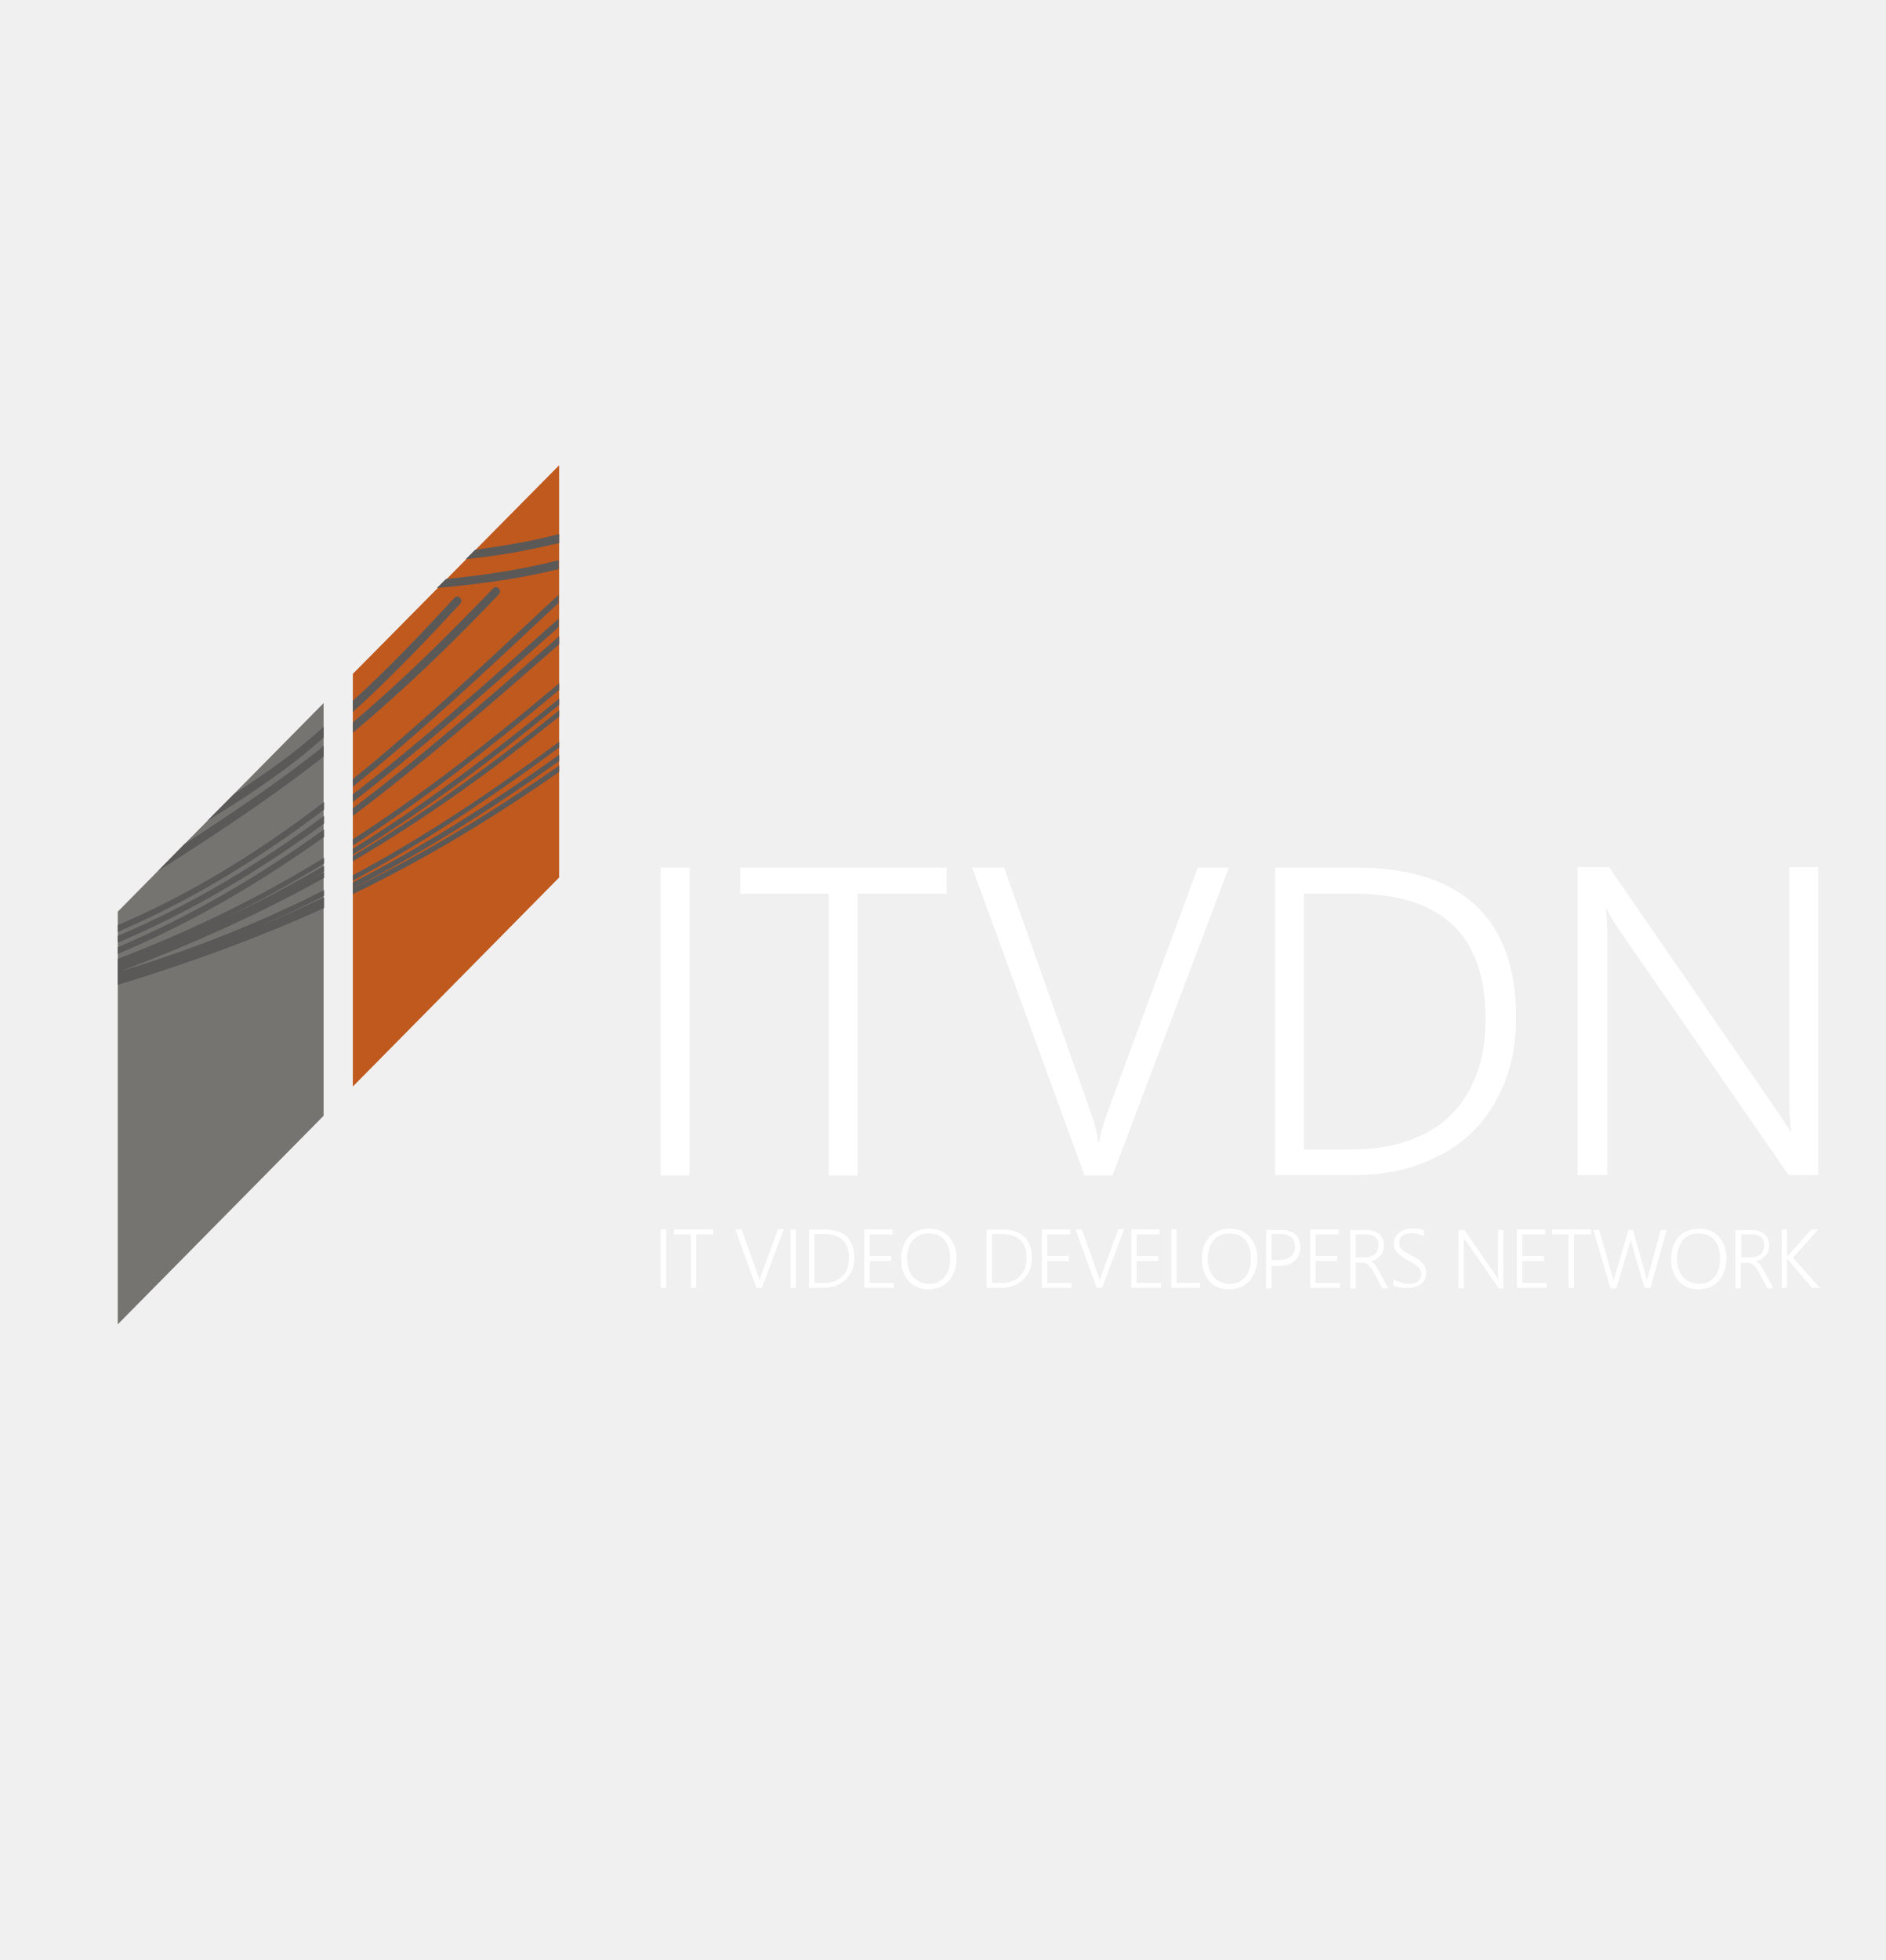
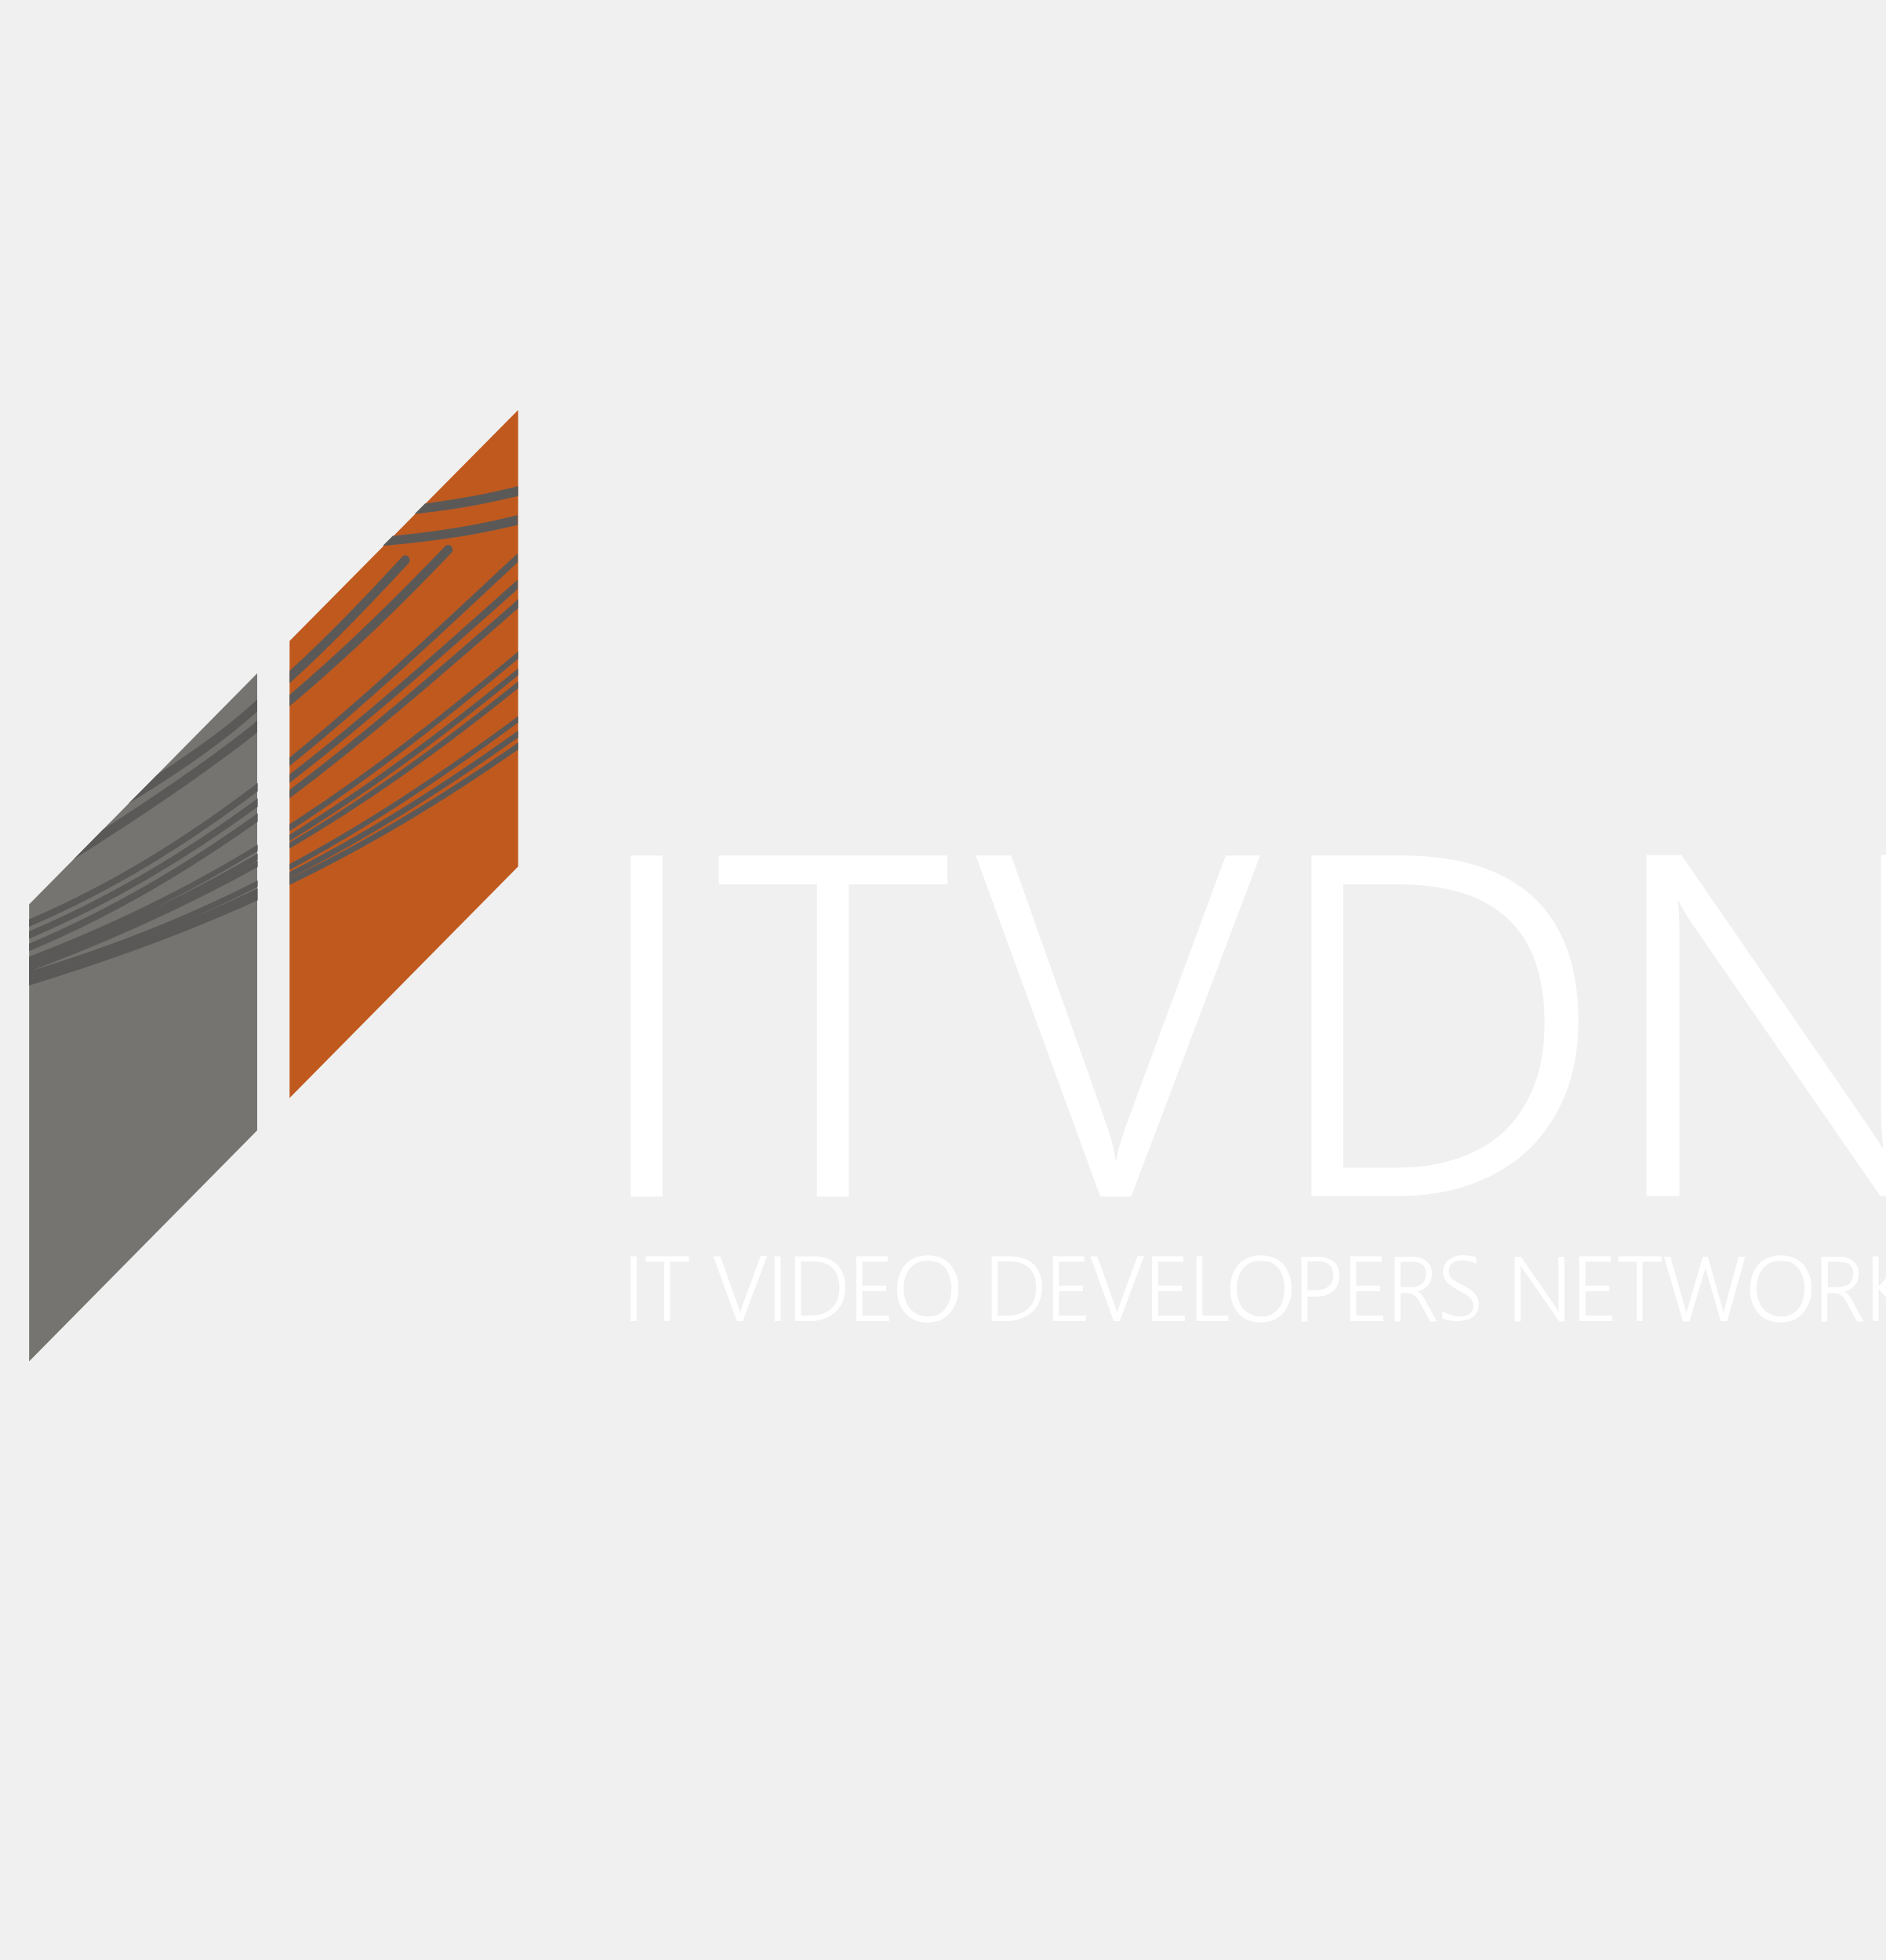
- <svg xmlns="http://www.w3.org/2000/svg" xmlns:xlink="http://www.w3.org/1999/xlink" version="1.1" id="Layer_1" x="0px" y="0px" viewBox="0 0 419.5 436" style="enable-background:new 0 0 419.5 436;" xml:space="preserve">
-   <style type="text/css">
- 	.st0{fill:#FFFFFF;}
- 	.st1{fill-rule:evenodd;clip-rule:evenodd;fill:#757470;}
- 	.st2{fill-rule:evenodd;clip-rule:evenodd;fill:#C0591E;}
- 	.st3{clip-path:url(#SVGID_2_);fill:#5B5957;}
- </style>
-   <g>
-     <g>
-       <path class="st0" d="M153.4,261.5H147v-68.5h6.4V261.5z" />
-       <path class="st0" d="M190.8,198.8v62.7h-6.4v-62.7h-19.7v-5.8h45.9v5.8H190.8z" />
-       <path class="st0" d="M247.5,261.5h-6.2l-25-68.5h7.1l19.4,54.8c0.3,1,0.7,2,0.9,3.1c0.3,1,0.5,2.1,0.6,3.2h0.2    c0.2-0.9,0.4-1.9,0.7-2.9c0.3-1.1,0.7-2.2,1.1-3.5l20.2-54.7h6.9L247.5,261.5z" />
-       <path class="st0" d="M283.7,261.5v-68.5h18c11.7,0,20.6,2.8,26.6,8.4c6,5.6,9,13.9,9,24.9c0,5.3-0.8,10.1-2.5,14.4    c-1.7,4.3-4.1,8-7.2,11.1c-3.2,3.1-7,5.4-11.5,7.1c-4.5,1.7-9.6,2.5-15.2,2.5H283.7z M290.1,198.8v56.9h10.5    c4.7,0,8.9-0.6,12.6-1.9c3.7-1.3,6.9-3.1,9.4-5.6c2.6-2.5,4.5-5.5,5.9-9.2c1.4-3.6,2-7.8,2-12.5c0-18.5-9.8-27.7-29.3-27.7H290.1z    " />
-       <path class="st0" d="M398,261.5l-38-55c-0.5-0.7-0.9-1.4-1.4-2.2c-0.5-0.7-0.8-1.4-1.1-2.2h-0.2c0.1,0.6,0.1,1.4,0.2,2.4    c0,1,0.1,2.3,0.1,3.8v53.1H351v-68.5h7l37.4,54.3c0.6,0.9,1.1,1.7,1.6,2.4c0.5,0.7,0.9,1.4,1.3,2.1h0.2c-0.1-1.1-0.2-2.2-0.3-3.5    c-0.1-1.3-0.1-2.8-0.1-4.3v-51h6.4v68.5H398z" />
-     </g>
-     <g>
-       <path class="st0" d="M148.2,286.5H147v-13h1.2V286.5z" />
-       <path class="st0" d="M154.9,274.6v11.9h-1.2v-11.9h-3.7v-1.1h8.7v1.1H154.9z" />
-       <path class="st0" d="M169.5,286.5h-1.2l-4.7-13h1.4l3.7,10.4c0.1,0.2,0.1,0.4,0.2,0.6c0.1,0.2,0.1,0.4,0.1,0.6h0    c0-0.2,0.1-0.4,0.1-0.6c0.1-0.2,0.1-0.4,0.2-0.7l3.8-10.4h1.3L169.5,286.5z" />
-       <path class="st0" d="M177.1,286.5h-1.2v-13h1.2V286.5z" />
-       <path class="st0" d="M180,286.5v-13h3.4c2.2,0,3.9,0.5,5,1.6c1.1,1.1,1.7,2.6,1.7,4.7c0,1-0.2,1.9-0.5,2.7    c-0.3,0.8-0.8,1.5-1.4,2.1c-0.6,0.6-1.3,1-2.2,1.4c-0.9,0.3-1.8,0.5-2.9,0.5H180z M181.2,274.6v10.8h2c0.9,0,1.7-0.1,2.4-0.4    c0.7-0.2,1.3-0.6,1.8-1.1c0.5-0.5,0.9-1,1.1-1.7c0.3-0.7,0.4-1.5,0.4-2.4c0-3.5-1.9-5.3-5.6-5.3H181.2z" />
-       <path class="st0" d="M192.3,286.5v-13h6.3v1.1h-5.1v4.8h4.8v1.1h-4.8v4.9h5.4v1.1H192.3z" />
-       <path class="st0" d="M206.5,286.8c-0.9,0-1.8-0.2-2.5-0.5s-1.4-0.8-1.9-1.4c-0.5-0.6-0.9-1.3-1.2-2.1c-0.3-0.8-0.4-1.7-0.4-2.6    c0-1,0.1-1.9,0.4-2.8c0.3-0.8,0.7-1.6,1.2-2.2c0.5-0.6,1.2-1.1,2-1.4c0.8-0.3,1.7-0.5,2.7-0.5c0.9,0,1.7,0.2,2.5,0.5    c0.7,0.3,1.4,0.8,1.9,1.4c0.5,0.6,0.9,1.3,1.2,2.1c0.3,0.8,0.4,1.7,0.4,2.6c0,1-0.1,1.9-0.4,2.7c-0.3,0.8-0.7,1.6-1.2,2.2    c-0.5,0.6-1.2,1.1-1.9,1.5C208.4,286.6,207.5,286.8,206.5,286.8z M206.6,274.4c-0.8,0-1.5,0.1-2.1,0.4c-0.6,0.3-1.1,0.7-1.5,1.2    c-0.4,0.5-0.7,1.1-0.9,1.8c-0.2,0.7-0.3,1.4-0.3,2.2c0,0.7,0.1,1.4,0.3,2.1c0.2,0.7,0.5,1.3,0.9,1.8c0.4,0.5,0.9,0.9,1.5,1.2    c0.6,0.3,1.3,0.5,2.1,0.5c0.8,0,1.5-0.1,2.1-0.4c0.6-0.3,1.1-0.7,1.5-1.2c0.4-0.5,0.7-1.1,0.9-1.8c0.2-0.7,0.3-1.4,0.3-2.3    c0-0.8-0.1-1.5-0.3-2.2c-0.2-0.7-0.5-1.3-0.9-1.8c-0.4-0.5-0.9-0.9-1.5-1.2C208.2,274.6,207.5,274.4,206.6,274.4z" />
-       <path class="st0" d="M219.5,286.5v-13h3.4c2.2,0,3.9,0.5,5,1.6c1.1,1.1,1.7,2.6,1.7,4.7c0,1-0.2,1.9-0.5,2.7    c-0.3,0.8-0.8,1.5-1.4,2.1c-0.6,0.6-1.3,1-2.2,1.4c-0.9,0.3-1.8,0.5-2.9,0.5H219.5z M220.7,274.6v10.8h2c0.9,0,1.7-0.1,2.4-0.4    c0.7-0.2,1.3-0.6,1.8-1.1c0.5-0.5,0.9-1,1.1-1.7c0.3-0.7,0.4-1.5,0.4-2.4c0-3.5-1.9-5.3-5.6-5.3H220.7z" />
-       <path class="st0" d="M231.8,286.5v-13h6.3v1.1h-5.1v4.8h4.8v1.1h-4.8v4.9h5.4v1.1H231.8z" />
-       <path class="st0" d="M245.2,286.5h-1.2l-4.7-13h1.4l3.7,10.4c0.1,0.2,0.1,0.4,0.2,0.6c0.1,0.2,0.1,0.4,0.1,0.6h0    c0-0.2,0.1-0.4,0.1-0.6c0.1-0.2,0.1-0.4,0.2-0.7l3.8-10.4h1.3L245.2,286.5z" />
-       <path class="st0" d="M251.7,286.5v-13h6.3v1.1h-5.1v4.8h4.8v1.1h-4.8v4.9h5.4v1.1H251.7z" />
-       <path class="st0" d="M260.6,286.5v-13h1.2v11.9h5.2v1.1H260.6z" />
-       <path class="st0" d="M273.4,286.8c-0.9,0-1.8-0.2-2.5-0.5c-0.8-0.3-1.4-0.8-1.9-1.4c-0.5-0.6-0.9-1.3-1.2-2.1    c-0.3-0.8-0.4-1.7-0.4-2.6c0-1,0.1-1.9,0.4-2.8c0.3-0.8,0.7-1.6,1.2-2.2c0.5-0.6,1.2-1.1,2-1.4c0.8-0.3,1.7-0.5,2.7-0.5    c0.9,0,1.7,0.2,2.5,0.5c0.7,0.3,1.4,0.8,1.9,1.4c0.5,0.6,0.9,1.3,1.2,2.1c0.3,0.8,0.4,1.7,0.4,2.6c0,1-0.1,1.9-0.4,2.7    c-0.3,0.8-0.7,1.6-1.2,2.2c-0.5,0.6-1.2,1.1-1.9,1.5C275.3,286.6,274.4,286.8,273.4,286.8z M273.5,274.4c-0.8,0-1.5,0.1-2.1,0.4    c-0.6,0.3-1.1,0.7-1.5,1.2c-0.4,0.5-0.7,1.1-0.9,1.8c-0.2,0.7-0.3,1.4-0.3,2.2c0,0.7,0.1,1.4,0.3,2.1c0.2,0.7,0.5,1.3,0.9,1.8    c0.4,0.5,0.9,0.9,1.5,1.2c0.6,0.3,1.3,0.5,2.1,0.5c0.8,0,1.5-0.1,2.1-0.4c0.6-0.3,1.1-0.7,1.5-1.2c0.4-0.5,0.7-1.1,0.9-1.8    c0.2-0.7,0.3-1.4,0.3-2.3c0-0.8-0.1-1.5-0.3-2.2c-0.2-0.7-0.5-1.3-0.9-1.8c-0.4-0.5-0.9-0.9-1.5-1.2    C275.1,274.6,274.4,274.4,273.5,274.4z" />
-       <path class="st0" d="M282.9,281.5v5.1h-1.2v-13h3.4c0.7,0,1.3,0.1,1.8,0.3c0.5,0.2,1,0.4,1.3,0.7c0.4,0.3,0.6,0.7,0.8,1.2    c0.2,0.5,0.3,1,0.3,1.6c0,0.6-0.1,1.2-0.3,1.7c-0.2,0.5-0.5,1-0.9,1.3c-0.4,0.4-0.9,0.7-1.4,0.9c-0.6,0.2-1.2,0.3-1.9,0.3H282.9z     M282.9,274.6v5.7h1.7c1.1,0,2-0.3,2.6-0.8c0.6-0.5,0.9-1.3,0.9-2.2c0-1.8-1.1-2.8-3.2-2.8H282.9z" />
-       <path class="st0" d="M291.5,286.5v-13h6.3v1.1h-5.1v4.8h4.8v1.1h-4.8v4.9h5.4v1.1H291.5z" />
-       <path class="st0" d="M307.5,286.5l-2-3.7c-0.2-0.4-0.4-0.7-0.6-0.9c-0.2-0.2-0.4-0.4-0.6-0.6c-0.2-0.1-0.4-0.3-0.6-0.3    c-0.2-0.1-0.5-0.1-0.7-0.1h-1.4v5.7h-1.2v-13h3.7c0.5,0,1,0.1,1.4,0.2c0.5,0.1,0.9,0.4,1.2,0.6c0.4,0.3,0.6,0.6,0.9,1.1    c0.2,0.4,0.3,0.9,0.3,1.5c0,0.5-0.1,0.9-0.2,1.3c-0.1,0.4-0.3,0.7-0.6,1c-0.3,0.3-0.6,0.6-0.9,0.8c-0.4,0.2-0.8,0.4-1.2,0.5v0    c0.2,0.1,0.3,0.2,0.5,0.3c0.1,0.1,0.3,0.3,0.4,0.4c0.1,0.2,0.3,0.4,0.4,0.6c0.1,0.2,0.3,0.5,0.4,0.7l2.2,4H307.5z M301.6,274.6    v5.1h2.2c0.4,0,0.8-0.1,1.2-0.2c0.4-0.1,0.7-0.3,0.9-0.5c0.3-0.2,0.5-0.5,0.6-0.9s0.2-0.7,0.2-1.1c0-0.8-0.2-1.4-0.7-1.8    c-0.5-0.4-1.2-0.6-2.1-0.6H301.6z" />
-       <path class="st0" d="M310.2,284.6c0.2,0.2,0.5,0.3,0.7,0.4c0.3,0.1,0.5,0.2,0.8,0.3c0.3,0.1,0.6,0.2,0.8,0.2    c0.3,0,0.5,0.1,0.8,0.1c1,0,1.7-0.2,2.2-0.6s0.7-0.9,0.7-1.6c0-0.3-0.1-0.6-0.2-0.9c-0.1-0.3-0.3-0.5-0.5-0.7    c-0.2-0.2-0.5-0.4-0.9-0.7c-0.4-0.2-0.8-0.5-1.3-0.7c-0.6-0.3-1-0.6-1.4-0.9c-0.4-0.3-0.7-0.5-1-0.8c-0.3-0.3-0.4-0.6-0.6-0.9    c-0.1-0.3-0.2-0.7-0.2-1.1c0-0.5,0.1-1,0.3-1.4c0.2-0.4,0.5-0.8,0.9-1.1c0.4-0.3,0.8-0.5,1.3-0.7c0.5-0.2,1.1-0.2,1.6-0.2    c1,0,1.9,0.1,2.6,0.4v1.3c-0.8-0.4-1.7-0.7-2.7-0.7c-0.4,0-0.8,0-1.1,0.1c-0.3,0.1-0.6,0.2-0.9,0.4c-0.3,0.2-0.5,0.4-0.6,0.7    c-0.1,0.3-0.2,0.6-0.2,0.9c0,0.3,0,0.6,0.1,0.9c0.1,0.2,0.3,0.5,0.5,0.7s0.5,0.4,0.9,0.6c0.4,0.2,0.8,0.5,1.3,0.7    c0.5,0.3,1,0.6,1.4,0.8c0.4,0.3,0.7,0.6,1,0.9c0.3,0.3,0.5,0.6,0.6,1c0.1,0.3,0.2,0.7,0.2,1.1c0,0.6-0.1,1.1-0.3,1.5    c-0.2,0.4-0.5,0.8-0.9,1.1c-0.4,0.3-0.8,0.5-1.4,0.6c-0.5,0.1-1.1,0.2-1.7,0.2c-0.2,0-0.5,0-0.7,0c-0.3,0-0.6-0.1-0.9-0.1    c-0.3-0.1-0.6-0.1-0.8-0.2c-0.3-0.1-0.5-0.2-0.6-0.3V284.6z" />
-       <path class="st0" d="M333.4,286.5l-7.2-10.4c-0.1-0.1-0.2-0.3-0.3-0.4c-0.1-0.1-0.2-0.3-0.2-0.4h0c0,0.1,0,0.3,0,0.5    c0,0.2,0,0.4,0,0.7v10.1h-1.2v-13h1.3l7.1,10.3c0.1,0.2,0.2,0.3,0.3,0.5c0.1,0.1,0.2,0.3,0.2,0.4h0c0-0.2,0-0.4-0.1-0.7    c0-0.2,0-0.5,0-0.8v-9.7h1.2v13H333.4z" />
-       <path class="st0" d="M337.5,286.5v-13h6.3v1.1h-5.1v4.8h4.8v1.1h-4.8v4.9h5.4v1.1H337.5z" />
-       <path class="st0" d="M350.2,274.6v11.9H349v-11.9h-3.7v-1.1h8.7v1.1H350.2z" />
-       <path class="st0" d="M367.2,286.5h-1.3l-2.8-9.6c-0.1-0.2-0.1-0.5-0.2-0.7c0-0.2-0.1-0.4-0.1-0.6h0c0,0.4-0.1,0.8-0.3,1.3    l-2.9,9.7h-1.3l-3.8-13h1.3l2.9,10.2c0.1,0.2,0.1,0.4,0.2,0.6c0,0.2,0.1,0.4,0.1,0.6h0c0-0.3,0.1-0.7,0.3-1.2l3-10.2h1l2.9,10.2    c0.1,0.2,0.1,0.4,0.1,0.6c0,0.2,0.1,0.4,0.1,0.6h0c0-0.1,0-0.3,0.1-0.4c0-0.2,0.1-0.3,0.1-0.5l2.9-10.5h1.3L367.2,286.5z" />
-       <path class="st0" d="M377.8,286.8c-0.9,0-1.8-0.2-2.5-0.5c-0.8-0.3-1.4-0.8-1.9-1.4c-0.5-0.6-0.9-1.3-1.2-2.1    c-0.3-0.8-0.4-1.7-0.4-2.6c0-1,0.1-1.9,0.4-2.8c0.3-0.8,0.7-1.6,1.2-2.2c0.5-0.6,1.2-1.1,2-1.4c0.8-0.3,1.7-0.5,2.7-0.5    c0.9,0,1.7,0.2,2.5,0.5c0.7,0.3,1.4,0.8,1.9,1.4c0.5,0.6,0.9,1.3,1.2,2.1c0.3,0.8,0.4,1.7,0.4,2.6c0,1-0.1,1.9-0.4,2.7    c-0.3,0.8-0.7,1.6-1.2,2.2c-0.5,0.6-1.2,1.1-1.9,1.5C379.7,286.6,378.8,286.8,377.8,286.8z M377.9,274.4c-0.8,0-1.5,0.1-2.1,0.4    c-0.6,0.3-1.1,0.7-1.5,1.2c-0.4,0.5-0.7,1.1-0.9,1.8c-0.2,0.7-0.3,1.4-0.3,2.2c0,0.7,0.1,1.4,0.3,2.1c0.2,0.7,0.5,1.3,0.9,1.8    c0.4,0.5,0.9,0.9,1.5,1.2c0.6,0.3,1.3,0.5,2.1,0.5c0.8,0,1.5-0.1,2.1-0.4c0.6-0.3,1.1-0.7,1.5-1.2c0.4-0.5,0.7-1.1,0.9-1.8    c0.2-0.7,0.3-1.4,0.3-2.3c0-0.8-0.1-1.5-0.3-2.2c-0.2-0.7-0.5-1.3-0.9-1.8c-0.4-0.5-0.9-0.9-1.5-1.2    C379.5,274.6,378.8,274.4,377.9,274.4z" />
-       <path class="st0" d="M393.2,286.5l-2-3.7c-0.2-0.4-0.4-0.7-0.6-0.9c-0.2-0.2-0.4-0.4-0.6-0.6c-0.2-0.1-0.4-0.3-0.6-0.3    c-0.2-0.1-0.5-0.1-0.7-0.1h-1.4v5.7h-1.2v-13h3.7c0.5,0,1,0.1,1.4,0.2c0.5,0.1,0.9,0.4,1.2,0.6c0.4,0.3,0.6,0.6,0.9,1.1    c0.2,0.4,0.3,0.9,0.3,1.5c0,0.5-0.1,0.9-0.2,1.3c-0.1,0.4-0.3,0.7-0.6,1s-0.6,0.6-0.9,0.8c-0.4,0.2-0.8,0.4-1.2,0.5v0    c0.2,0.1,0.3,0.2,0.5,0.3c0.1,0.1,0.3,0.3,0.4,0.4c0.1,0.2,0.3,0.4,0.4,0.6c0.1,0.2,0.3,0.5,0.4,0.7l2.2,4H393.2z M387.4,274.6    v5.1h2.2c0.4,0,0.8-0.1,1.2-0.2c0.4-0.1,0.7-0.3,0.9-0.5c0.3-0.2,0.5-0.5,0.6-0.9s0.2-0.7,0.2-1.1c0-0.8-0.2-1.4-0.7-1.8    c-0.5-0.4-1.2-0.6-2.1-0.6H387.4z" />
-       <path class="st0" d="M403.2,286.5l-5.3-6.1c-0.1-0.2-0.2-0.3-0.3-0.4h0v6.5h-1.2v-13h1.2v6.1h0c0-0.1,0.1-0.1,0.1-0.2    c0-0.1,0.1-0.1,0.2-0.2l5.1-5.7h1.5l-5.6,6.3l6,6.7H403.2z" />
-     </g>
-     <polygon class="st1" points="72,248.2 26.2,294.6 26.2,202.8 72,156.4  " />
-     <polygon class="st2" points="124.4,195.2 78.5,241.7 78.5,149.9 124.4,103.5  " />
-     <g>
-       <g>
-         <defs>
-           <rect id="SVGID_1_" x="26.2" y="118.8" width="98.2" height="100.4" />
-         </defs>
-         <clipPath id="SVGID_2_">
-           <use xlink:href="#SVGID_1_" style="overflow:visible;" />
-         </clipPath>
-         <path class="st3" d="M78.5,179.8v1.7c14.9-11.2,29.6-23.9,45.7-38c0.1-0.1,0.1-0.1,0.2-0.2v-1.8c-0.4,0.3-0.7,0.6-1.1,1     C107.5,156.3,93.1,168.8,78.5,179.8" />
-         <path class="st3" d="M26.2,212.2c16.7-7,31.5-15.8,45.9-26v-1.7c-14.4,10.3-29.2,19.1-45.9,26.2V212.2z" />
-         <path class="st3" d="M26.2,209.7c16.7-7.1,31.5-16,45.9-26.5v-1.7c-14.4,10.6-29.2,19.6-45.9,26.7V209.7z" />
-         <path class="st3" d="M78.5,176.7v1.7c14.4-11.1,28.6-23.6,44.1-37.4c0.6-0.5,1.2-1,1.7-1.6v-1.8c-0.9,0.8-1.8,1.6-2.6,2.3     C106.5,153.5,92.6,165.8,78.5,176.7" />
-         <path class="st3" d="M26.2,207.3c16.8-7.2,31.6-16.4,45.9-27.2v-1.7c-14.3,10.9-29.1,20.2-45.9,27.4V207.3z" />
-         <path class="st3" d="M78.5,173.3v1.7c14.5-11.6,28.6-24.8,44.2-39.4c0.5-0.5,1.1-1,1.6-1.5v-1.8c-0.9,0.8-1.7,1.6-2.6,2.4     C106.5,148.9,92.6,161.9,78.5,173.3" />
-         <path class="st3" d="M78.5,163c11.5-9.6,22.2-20,32.5-30.8c0.8-0.9-0.5-2.2-1.3-1.3c-10,10.4-20.2,20.5-31.2,29.8V163z" />
-         <path class="st3" d="M71,169.1c0.4-0.3,0.7-0.6,1-0.9v-2.3c-0.3,0.2-0.6,0.5-0.9,0.8c-9.6,7.6-19.8,14.4-30.1,21.1l-5.9,6     C47.4,186,59.5,178,71,169.1" />
-         <path class="st3" d="M66,169.1c2.1-1.6,4-3.3,6-5v-2.4c-1.9,1.7-3.9,3.4-5.9,5c-4.5,3.6-9.3,6.8-14.1,10l-5.9,5.9     C53,178.4,59.7,174,66,169.1" />
-         <path class="st3" d="M101.1,133c-7.3,7.9-14.7,15.7-22.6,22.9v2.5c8.4-7.6,16.2-15.8,23.9-24.1     C103.2,133.4,101.9,132.1,101.1,133" />
-         <path class="st3" d="M114.2,128.7c3.4-0.6,6.8-1.3,10.1-2.1v-2c-2.3,0.6-4.6,1.1-7,1.6c-6,1.2-12,2-18.1,2.6l-2,2     C103,130.3,108.6,129.6,114.2,128.7" />
-         <path class="st3" d="M113.8,123c3.6-0.6,7.1-1.4,10.6-2.2v-2c-2.5,0.6-4.9,1.2-7.5,1.7c-3.7,0.7-7.5,1.3-11.2,1.8l-2.1,2.1     C107,124,110.4,123.6,113.8,123" />
-         <path class="st3" d="M78.5,188.1c15-9.7,29.6-21,45.9-34.6V152c-16.3,13.7-30.9,25-45.9,34.7V188.1z" />
-         <path class="st3" d="M78.5,198.9c15.5-7.5,30.3-16.3,45.9-27.2v-1.4c-15.6,10.9-30.4,19.8-45.9,27.3V198.9z" />
-         <path class="st3" d="M78.5,197.6c14.9-7.6,29.7-16.8,45.9-28.3v-1.4c-16.2,11.6-30.9,20.7-45.9,28.4V197.6z" />
-         <path class="st3" d="M26.2,219.1c16.6-5.1,31.6-10.6,45.9-17.1v-2.4c-4.7,2.2-9.4,4.4-14.2,6.4c4.8-2.1,9.5-4.3,14.2-6.7V198     c-14,7.1-28.6,13-45.4,18.1c16.4-6.2,31.2-12.9,45.4-20.8V194c-1.7,0.9-3.3,1.9-5,2.8c1.7-0.9,3.3-1.9,5-2.9v-1.3     c-7.4,4.3-14.8,8.2-22.4,11.8c7.8-3.8,15.1-7.9,22.4-12.3v-1.3c-14.2,8.7-29,16-45.9,22.5V219.1z" />
-         <path class="st3" d="M78.5,195.9c15.3-8.2,30-17.9,45.9-29.6V165c-15.9,11.8-30.6,21.5-45.9,29.7V195.9z" />
-         <path class="st3" d="M78.5,191.6c15.3-9,30.1-19.4,45.9-32.2V158c-15.8,12.8-30.6,23.3-45.9,32.4V191.6z" />
-         <path class="st3" d="M78.5,190.1c14.7-9,29.5-19.8,45.9-33.3v-1.4c-16.4,13.5-31.2,24.3-45.9,33.4V190.1z" />
-       </g>
-     </g>
-   </g>
+ <svg xmlns="http://www.w3.org/2000/svg" version="1.1" width="985" height="1024" viewBox="0 0 985 1024">
+   <g id="icomoon-ignore">
+ </g>
+   <path fill="#fff" d="M346.070 625.144h-16.646v-178.17h16.646v178.17z" />
+   <path fill="#fff" d="M443.347 462.060v163.084h-16.646v-163.084h-51.24v-15.086h119.387v15.086h-51.5z" />
+   <path fill="#fff" d="M590.825 625.144h-16.126l-65.026-178.17h18.467l50.459 142.536c0.781 2.601 1.821 5.202 2.341 8.063 0.781 2.601 1.3 5.462 1.56 8.324h0.521c0.521-2.341 1.040-4.942 1.821-7.543 0.781-2.861 1.821-5.722 2.861-9.103l52.54-142.276h17.948l-67.366 178.17z" />
+   <path fill="#fff" d="M684.983 625.144v-178.17h46.818c30.432 0 53.581 7.283 69.187 21.848s23.41 36.154 23.41 64.766c0 13.786-2.081 26.27-6.503 37.454s-10.664 20.808-18.727 28.872c-8.324 8.063-18.207 14.046-29.912 18.467s-24.97 6.503-39.535 6.503h-44.737zM701.629 462.060v147.998h27.311c12.225 0 23.149-1.56 32.773-4.942s17.948-8.063 24.45-14.565c6.762-6.503 11.705-14.305 15.346-23.929 3.641-9.364 5.202-20.288 5.202-32.513 0-48.119-25.491-72.048-76.21-72.048h-28.872z" />
+   <path fill="#fff" d="M982.279 625.144l-98.839-143.056c-1.3-1.821-2.341-3.641-3.641-5.722-1.3-1.821-2.081-3.641-2.861-5.722h-0.521c0.26 1.56 0.26 3.641 0.521 6.243 0 2.601 0.26 5.983 0.26 9.884v138.114h-17.167v-178.17h18.207l97.279 141.235c1.56 2.341 2.861 4.422 4.162 6.243s2.341 3.641 3.381 5.462h0.521c-0.26-2.861-0.521-5.722-0.781-9.103s-0.26-7.283-0.26-11.184v-132.652h16.646v178.17h-16.907z" />
+   <path fill="#fff" d="M332.544 690.17h-3.121v-33.813h3.121v33.813z" />
+   <path fill="#fff" d="M349.971 659.218v30.953h-3.121v-30.953h-9.624v-2.861h22.629v2.861h-9.884z" />
+   <path fill="#fff" d="M387.946 690.17h-3.121l-12.225-33.813h3.641l9.624 27.051c0.26 0.521 0.26 1.040 0.521 1.56s0.26 1.040 0.26 1.56v0c0-0.521 0.26-1.040 0.26-1.56 0.26-0.521 0.26-1.040 0.521-1.821l9.884-27.051h3.381l-12.745 34.073z" />
+   <path fill="#fff" d="M407.714 690.17h-3.121v-33.813h3.121v33.813z" />
+   <path fill="#fff" d="M415.257 690.17v-33.813h8.843c5.722 0 10.144 1.3 13.005 4.162s4.422 6.762 4.422 12.225c0 2.601-0.521 4.942-1.3 7.022s-2.081 3.902-3.641 5.462c-1.56 1.56-3.381 2.601-5.722 3.641-2.341 0.781-4.682 1.3-7.543 1.3h-8.063zM418.378 659.218v28.091h5.202c2.341 0 4.422-0.26 6.243-1.040 1.821-0.521 3.381-1.56 4.682-2.861s2.341-2.601 2.861-4.422c0.781-1.821 1.040-3.902 1.040-6.243 0-9.103-4.942-13.786-14.565-13.786h-5.462z" />
+   <path fill="#fff" d="M447.249 690.17v-33.813h16.386v2.861h-13.265v12.484h12.484v2.861h-12.484v12.745h14.046v2.861h-17.167z" />
+   <path fill="#fff" d="M484.184 690.95c-2.341 0-4.682-0.521-6.503-1.3s-3.641-2.081-4.942-3.641c-1.3-1.56-2.341-3.381-3.121-5.462s-1.040-4.422-1.040-6.762c0-2.601 0.26-4.942 1.040-7.283 0.781-2.081 1.821-4.162 3.121-5.722s3.121-2.861 5.202-3.641c2.081-0.781 4.422-1.3 7.022-1.3 2.341 0 4.422 0.521 6.503 1.3 1.821 0.781 3.641 2.081 4.942 3.641s2.341 3.381 3.121 5.462c0.781 2.081 1.040 4.422 1.040 6.762 0 2.601-0.26 4.942-1.040 7.022s-1.821 4.162-3.121 5.722c-1.3 1.56-3.121 2.861-4.942 3.902-2.341 0.781-4.682 1.3-7.283 1.3zM484.444 658.697c-2.081 0-3.902 0.26-5.462 1.040s-2.861 1.821-3.902 3.121c-1.040 1.3-1.821 2.861-2.341 4.682s-0.781 3.641-0.781 5.722c0 1.821 0.26 3.641 0.781 5.462s1.3 3.381 2.341 4.682c1.040 1.3 2.341 2.341 3.902 3.121s3.381 1.3 5.462 1.3c2.081 0 3.902-0.26 5.462-1.040s2.861-1.821 3.902-3.121c1.040-1.3 1.821-2.861 2.341-4.682s0.781-3.641 0.781-5.983c0-2.081-0.26-3.902-0.781-5.722s-1.3-3.381-2.341-4.682c-1.040-1.3-2.341-2.341-3.902-3.121-1.3-0.26-3.121-0.781-5.462-0.781z" />
+   <path fill="#fff" d="M517.997 690.17v-33.813h8.843c5.722 0 10.144 1.3 13.005 4.162s4.422 6.762 4.422 12.225c0 2.601-0.521 4.942-1.3 7.022s-2.081 3.902-3.641 5.462c-1.56 1.56-3.381 2.601-5.722 3.641-2.341 0.781-4.682 1.3-7.543 1.3h-8.063zM521.118 659.218v28.091h5.202c2.341 0 4.422-0.26 6.243-1.040 1.821-0.521 3.381-1.56 4.682-2.861s2.341-2.601 2.861-4.422c0.781-1.821 1.040-3.902 1.040-6.243 0-9.103-4.942-13.786-14.565-13.786h-5.462z" />
+   <path fill="#fff" d="M549.99 690.17v-33.813h16.386v2.861h-13.265v12.484h12.484v2.861h-12.484v12.745h14.046v2.861h-17.167z" />
+   <path fill="#fff" d="M584.844 690.17h-3.121l-12.225-33.813h3.641l9.624 27.051c0.26 0.521 0.26 1.040 0.521 1.56s0.26 1.040 0.26 1.56v0c0-0.521 0.26-1.040 0.26-1.56 0.26-0.521 0.26-1.040 0.521-1.821l9.884-27.051h3.381l-12.745 34.073z" />
+   <path fill="#fff" d="M601.75 690.17v-33.813h16.386v2.861h-13.265v12.484h12.484v2.861h-12.484v12.745h14.046v2.861h-17.167z" />
+   <path fill="#fff" d="M624.899 690.17v-33.813h3.121v30.953h13.525v2.861h-16.646z" />
+   <path fill="#fff" d="M658.192 690.95c-2.341 0-4.682-0.521-6.503-1.3-2.081-0.781-3.641-2.081-4.942-3.641s-2.341-3.381-3.121-5.462c-0.781-2.081-1.040-4.422-1.040-6.762 0-2.601 0.26-4.942 1.040-7.283 0.781-2.081 1.821-4.162 3.121-5.722s3.121-2.861 5.202-3.641c2.081-0.781 4.422-1.3 7.022-1.3 2.341 0 4.422 0.521 6.503 1.3 1.821 0.781 3.641 2.081 4.942 3.641s2.341 3.381 3.121 5.462c0.781 2.081 1.040 4.422 1.040 6.762 0 2.601-0.26 4.942-1.040 7.022s-1.821 4.162-3.121 5.722c-1.3 1.56-3.121 2.861-4.942 3.902-2.341 0.781-4.682 1.3-7.283 1.3zM658.453 658.697c-2.081 0-3.902 0.26-5.462 1.040s-2.861 1.821-3.902 3.121c-1.040 1.3-1.821 2.861-2.341 4.682s-0.781 3.641-0.781 5.722c0 1.821 0.26 3.641 0.781 5.462s1.3 3.381 2.341 4.682c1.040 1.3 2.341 2.341 3.902 3.121s3.381 1.3 5.462 1.3c2.081 0 3.902-0.26 5.462-1.040s2.861-1.821 3.902-3.121c1.040-1.3 1.821-2.861 2.341-4.682s0.781-3.641 0.781-5.983c0-2.081-0.26-3.902-0.781-5.722s-1.3-3.381-2.341-4.682c-1.040-1.3-2.341-2.341-3.902-3.121-1.3-0.26-3.121-0.781-5.462-0.781z" />
+   <path fill="#fff" d="M682.902 677.165v13.265h-3.121v-33.813h8.843c1.821 0 3.381 0.26 4.682 0.781s2.601 1.040 3.381 1.821c1.040 0.781 1.56 1.821 2.081 3.121s0.781 2.601 0.781 4.162c0 1.56-0.26 3.121-0.781 4.422s-1.3 2.601-2.341 3.381c-1.040 1.040-2.341 1.821-3.641 2.341-1.56 0.521-3.121 0.781-4.942 0.781h-4.942zM682.902 659.218v14.826h4.422c2.861 0 5.202-0.781 6.762-2.081s2.341-3.381 2.341-5.722c0-4.682-2.861-7.283-8.324-7.283h-5.202z" />
+   <path fill="#fff" d="M705.271 690.17v-33.813h16.386v2.861h-13.265v12.484h12.484v2.861h-12.484v12.745h14.046v2.861h-17.167z" />
+   <path fill="#fff" d="M746.887 690.17l-5.202-9.624c-0.521-1.040-1.040-1.821-1.56-2.341s-1.040-1.040-1.56-1.56c-0.521-0.26-1.040-0.781-1.56-0.781-0.521-0.26-1.3-0.26-1.821-0.26h-3.641v14.826h-3.121v-33.813h9.624c1.3 0 2.601 0.26 3.641 0.521 1.3 0.26 2.341 1.040 3.121 1.56 1.040 0.781 1.56 1.56 2.341 2.861 0.521 1.040 0.781 2.341 0.781 3.902 0 1.3-0.26 2.341-0.521 3.381s-0.781 1.821-1.56 2.601c-0.781 0.781-1.56 1.56-2.341 2.081-1.040 0.521-2.081 1.040-3.121 1.3v0c0.521 0.26 0.781 0.521 1.3 0.781 0.26 0.26 0.781 0.781 1.040 1.040 0.26 0.521 0.781 1.040 1.040 1.56s0.781 1.3 1.040 1.821l5.722 10.404h-3.641zM731.541 659.218v13.265h5.722c1.040 0 2.081-0.26 3.121-0.521s1.821-0.781 2.341-1.3c0.781-0.521 1.3-1.3 1.56-2.341s0.521-1.821 0.521-2.861c0-2.081-0.521-3.641-1.821-4.682s-3.121-1.56-5.462-1.56h-5.983z" />
+   <path fill="#fff" d="M753.909 685.227c0.521 0.521 1.3 0.781 1.821 1.040 0.781 0.26 1.3 0.521 2.081 0.781s1.56 0.521 2.081 0.521c0.781 0 1.3 0.26 2.081 0.26 2.601 0 4.422-0.521 5.722-1.56s1.821-2.341 1.821-4.162c0-0.781-0.26-1.56-0.521-2.341s-0.781-1.3-1.3-1.821c-0.521-0.521-1.3-1.040-2.341-1.821-1.040-0.521-2.081-1.3-3.381-1.821-1.56-0.781-2.601-1.56-3.641-2.341s-1.821-1.3-2.601-2.081c-0.781-0.781-1.040-1.56-1.56-2.341-0.26-0.781-0.521-1.821-0.521-2.861 0-1.3 0.26-2.601 0.781-3.641s1.3-2.081 2.341-2.861c1.040-0.781 2.081-1.3 3.381-1.821s2.861-0.521 4.162-0.521c2.601 0 4.942 0.26 6.762 1.040v3.381c-2.081-1.040-4.422-1.821-7.022-1.821-1.040 0-2.081 0-2.861 0.26s-1.56 0.521-2.341 1.040c-0.781 0.521-1.3 1.040-1.56 1.821s-0.521 1.56-0.521 2.341c0 0.781 0 1.56 0.26 2.341 0.26 0.521 0.781 1.3 1.3 1.821s1.3 1.040 2.341 1.56c1.040 0.521 2.081 1.3 3.381 1.821 1.3 0.781 2.601 1.56 3.641 2.081 1.040 0.781 1.821 1.56 2.601 2.341s1.3 1.56 1.56 2.601c0.26 0.781 0.521 1.821 0.521 2.861 0 1.56-0.26 2.861-0.781 3.902s-1.3 2.081-2.341 2.861c-1.040 0.781-2.081 1.3-3.641 1.56-1.3 0.26-2.861 0.521-4.422 0.521-0.521 0-1.3 0-1.821 0-0.781 0-1.56-0.26-2.341-0.26-0.781-0.26-1.56-0.26-2.081-0.521-0.781-0.26-1.3-0.521-1.56-0.781v-3.381z" />
+   <path fill="#fff" d="M814.253 690.17l-18.727-27.051c-0.26-0.26-0.521-0.781-0.781-1.040s-0.521-0.781-0.521-1.040v0c0 0.26 0 0.781 0 1.3s0 1.040 0 1.821v26.27h-3.121v-33.813h3.381l18.467 26.791c0.26 0.521 0.521 0.781 0.781 1.3 0.26 0.26 0.521 0.781 0.521 1.040v0c0-0.521 0-1.040-0.26-1.821 0-0.521 0-1.3 0-2.081v-25.23h3.121v33.813h-2.861z" />
+   <path fill="#fff" d="M824.918 690.17v-33.813h16.386v2.861h-13.265v12.484h12.484v2.861h-12.484v12.745h14.046v2.861h-17.167z" />
+   <path fill="#fff" d="M857.95 659.218v30.953h-3.121v-30.953h-9.624v-2.861h22.629v2.861h-9.884z" />
+   <path fill="#fff" d="M902.168 690.17h-3.381l-7.283-24.97c-0.26-0.521-0.26-1.3-0.521-1.821 0-0.521-0.26-1.040-0.26-1.56v0c0 1.040-0.26 2.081-0.781 3.381l-7.543 25.23h-3.381l-9.884-33.813h3.381l7.543 26.53c0.26 0.521 0.26 1.040 0.521 1.56 0 0.521 0.26 1.040 0.26 1.56v0c0-0.781 0.26-1.821 0.781-3.121l7.803-26.53h2.601l7.543 26.53c0.26 0.521 0.26 1.040 0.26 1.56s0.26 1.040 0.26 1.56v0c0-0.26 0-0.781 0.26-1.040 0-0.521 0.26-0.781 0.26-1.3l7.543-27.311h3.381l-9.364 33.553z" />
+   <path fill="#fff" d="M929.738 690.95c-2.341 0-4.682-0.521-6.503-1.3-2.081-0.781-3.641-2.081-4.942-3.641s-2.341-3.381-3.121-5.462c-0.781-2.081-1.040-4.422-1.040-6.762 0-2.601 0.26-4.942 1.040-7.283 0.781-2.081 1.821-4.162 3.121-5.722s3.121-2.861 5.202-3.641c2.081-0.781 4.422-1.3 7.022-1.3 2.341 0 4.422 0.521 6.503 1.3 1.821 0.781 3.641 2.081 4.942 3.641s2.341 3.381 3.121 5.462c0.781 2.081 1.040 4.422 1.040 6.762 0 2.601-0.26 4.942-1.040 7.022s-1.821 4.162-3.121 5.722c-1.3 1.56-3.121 2.861-4.942 3.902-2.341 0.781-4.682 1.3-7.283 1.3zM929.999 658.697c-2.081 0-3.902 0.26-5.462 1.040s-2.861 1.821-3.902 3.121c-1.040 1.3-1.821 2.861-2.341 4.682s-0.781 3.641-0.781 5.722c0 1.821 0.26 3.641 0.781 5.462s1.3 3.381 2.341 4.682c1.040 1.3 2.341 2.341 3.902 3.121s3.381 1.3 5.462 1.3c2.081 0 3.902-0.26 5.462-1.040s2.861-1.821 3.902-3.121c1.040-1.3 1.821-2.861 2.341-4.682s0.781-3.641 0.781-5.983c0-2.081-0.26-3.902-0.781-5.722s-1.3-3.381-2.341-4.682c-1.040-1.3-2.341-2.341-3.902-3.121-1.3-0.26-3.121-0.781-5.462-0.781z" />
+   <path fill="#fff" d="M969.794 690.17l-5.202-9.624c-0.521-1.040-1.040-1.821-1.56-2.341s-1.040-1.040-1.56-1.56c-0.521-0.26-1.040-0.781-1.56-0.781-0.521-0.26-1.3-0.26-1.821-0.26h-3.641v14.826h-3.121v-33.813h9.624c1.3 0 2.601 0.26 3.641 0.521 1.3 0.26 2.341 1.040 3.121 1.56 1.040 0.781 1.56 1.56 2.341 2.861 0.521 1.040 0.781 2.341 0.781 3.902 0 1.3-0.26 2.341-0.521 3.381s-0.781 1.821-1.56 2.601-1.56 1.56-2.341 2.081-2.081 1.040-3.121 1.3v0c0.521 0.26 0.781 0.521 1.3 0.781 0.26 0.26 0.781 0.781 1.040 1.040 0.26 0.521 0.781 1.040 1.040 1.56s0.781 1.3 1.040 1.821l5.722 10.404h-3.641zM954.708 659.218v13.265h5.722c1.040 0 2.081-0.26 3.121-0.521s1.821-0.781 2.341-1.3c0.781-0.521 1.3-1.3 1.56-2.341s0.521-1.821 0.521-2.861c0-2.081-0.521-3.641-1.821-4.682s-3.121-1.56-5.462-1.56h-5.983z" />
+   <path fill="#fff" d="M995.804 690.17l-13.786-15.867c-0.26-0.521-0.521-0.781-0.781-1.040v0 16.907h-3.121v-33.813h3.121v15.867c0-0.26 0.26-0.26 0.26-0.521s0.26-0.26 0.521-0.521l13.265-14.826h3.902l-14.565 16.386 15.606 17.427h-4.422z" />
+   <path fill="#757470" d="M134.347 590.55l-119.127 120.687v-238.774l119.127-120.687z" />
+   <path fill="#c0591e" d="M270.64 452.696l-119.387 120.947v-238.774l119.387-120.687z" />
+   <path fill="#5b5957" d="M151.253 412.642v4.422c38.755-29.132 76.99-62.164 118.866-98.839 0.26-0.26 0.26-0.26 0.521-0.521v-4.682c-1.040 0.781-1.821 1.56-2.861 2.601-41.096 35.894-78.55 68.407-116.525 97.018z" />
+   <path fill="#5b5957" d="M15.22 496.914c43.437-18.207 81.932-41.096 119.387-67.626v-4.422c-37.454 26.791-75.95 49.68-119.387 68.147v3.902z" />
+   <path fill="#5b5957" d="M15.22 490.411c43.437-18.467 81.932-41.616 119.387-68.928v-4.422c-37.454 27.57-75.95 50.98-119.387 69.447v3.902z" />
+   <path fill="#5b5957" d="M151.253 404.578v4.422c37.454-28.872 74.39-61.385 114.705-97.279 1.56-1.3 3.121-2.601 4.422-4.162v-4.682c-2.341 2.081-4.682 4.162-6.762 5.983-39.535 35.374-75.69 67.366-112.365 95.717z" />
+   <path fill="#5b5957" d="M15.22 484.169c43.697-18.727 82.193-42.656 119.387-70.748v-4.422c-37.194 28.351-75.69 52.54-119.387 71.268v3.902z" />
+   <path fill="#5b5957" d="M151.253 395.735v4.422c37.715-30.172 74.39-64.505 114.965-102.48 1.3-1.3 2.861-2.601 4.162-3.902v-4.682c-2.341 2.081-4.422 4.162-6.762 6.243-39.535 36.934-75.69 70.748-112.365 100.399z" />
+   <path fill="#5b5957" d="M151.253 368.944c29.912-24.97 57.742-52.020 84.533-80.112 2.081-2.341-1.3-5.722-3.381-3.381-26.010 27.051-52.54 53.321-81.152 77.51v5.983z" />
+   <path fill="#5b5957" d="M131.745 384.81c1.040-0.781 1.821-1.56 2.601-2.341v-5.983c-0.781 0.521-1.56 1.3-2.341 2.081-24.97 19.768-51.5 37.454-78.291 54.882l-15.346 15.606c31.992-20.288 63.464-41.096 93.377-64.245z" />
+   <path fill="#5b5957" d="M118.74 384.81c5.462-4.162 10.404-8.583 15.606-13.005v-6.243c-4.942 4.422-10.144 8.843-15.346 13.005-11.705 9.364-24.189 17.687-36.675 26.010l-15.346 15.346c17.948-10.924 35.374-22.369 51.761-35.113z" />
+   <path fill="#5b5957" d="M210.037 290.913c-18.987 20.548-38.235 40.836-58.783 59.563v6.503c21.848-19.768 42.137-41.096 62.164-62.685 2.081-2.341-1.3-5.722-3.381-3.381z" />
+   <path fill="#5b5957" d="M244.11 279.729c8.843-1.56 17.687-3.381 26.27-5.462v-5.202c-5.983 1.56-11.965 2.861-18.207 4.162-15.606 3.121-31.212 5.202-47.078 6.762l-5.202 5.202c15.086-1.3 29.651-3.121 44.218-5.462z" />
+   <path fill="#5b5957" d="M243.069 264.903c9.364-1.56 18.467-3.641 27.57-5.722v-5.202c-6.503 1.56-12.745 3.121-19.508 4.422-9.624 1.821-19.508 3.381-29.132 4.682l-5.462 5.462c8.843-1.040 17.687-2.081 26.53-3.641z" />
+   <path fill="#5b5957" d="M151.253 434.229c39.015-25.23 76.99-54.621 119.387-89.995v-3.902c-42.397 35.634-80.371 65.026-119.387 90.255v3.641z" />
+   <path fill="#5b5957" d="M151.253 462.32c40.316-19.508 78.811-42.397 119.387-70.748v-3.641c-40.576 28.351-79.071 51.5-119.387 71.007v3.381z" />
+   <path fill="#5b5957" d="M151.253 458.939c38.755-19.768 77.25-43.697 119.387-73.609v-3.641c-42.137 30.172-80.371 53.842-119.387 73.869v3.381z" />
+   <path fill="#5b5957" d="M15.22 514.861c43.177-13.265 82.193-27.57 119.387-44.477v-6.243c-12.225 5.722-24.45 11.445-36.934 16.646 12.484-5.462 24.71-11.184 36.934-17.427v-3.381c-36.415 18.467-74.39 33.813-118.087 47.078 42.656-16.126 81.152-33.553 118.087-54.101v-3.381c-4.422 2.341-8.583 4.942-13.005 7.283 4.422-2.341 8.583-4.942 13.005-7.543v-3.381c-19.248 11.184-38.495 21.329-58.263 30.692 20.288-9.884 39.275-20.548 58.263-31.992v-3.381c-36.934 22.629-75.429 41.616-119.387 58.523v15.086z" />
+   <path fill="#5b5957" d="M151.253 454.517c39.796-21.329 78.031-46.558 119.387-76.99v-3.381c-41.356 30.692-79.591 55.921-119.387 77.25v3.121z" />
+   <path fill="#5b5957" d="M151.253 443.333c39.796-23.41 78.291-50.459 119.387-83.753v-3.641c-41.096 33.293-79.591 60.604-119.387 84.273v3.121z" />
+   <path fill="#5b5957" d="M151.253 439.431c38.235-23.41 76.73-51.5 119.387-86.614v-3.641c-42.656 35.113-81.152 63.205-119.387 86.874v3.381z" />
</svg>
